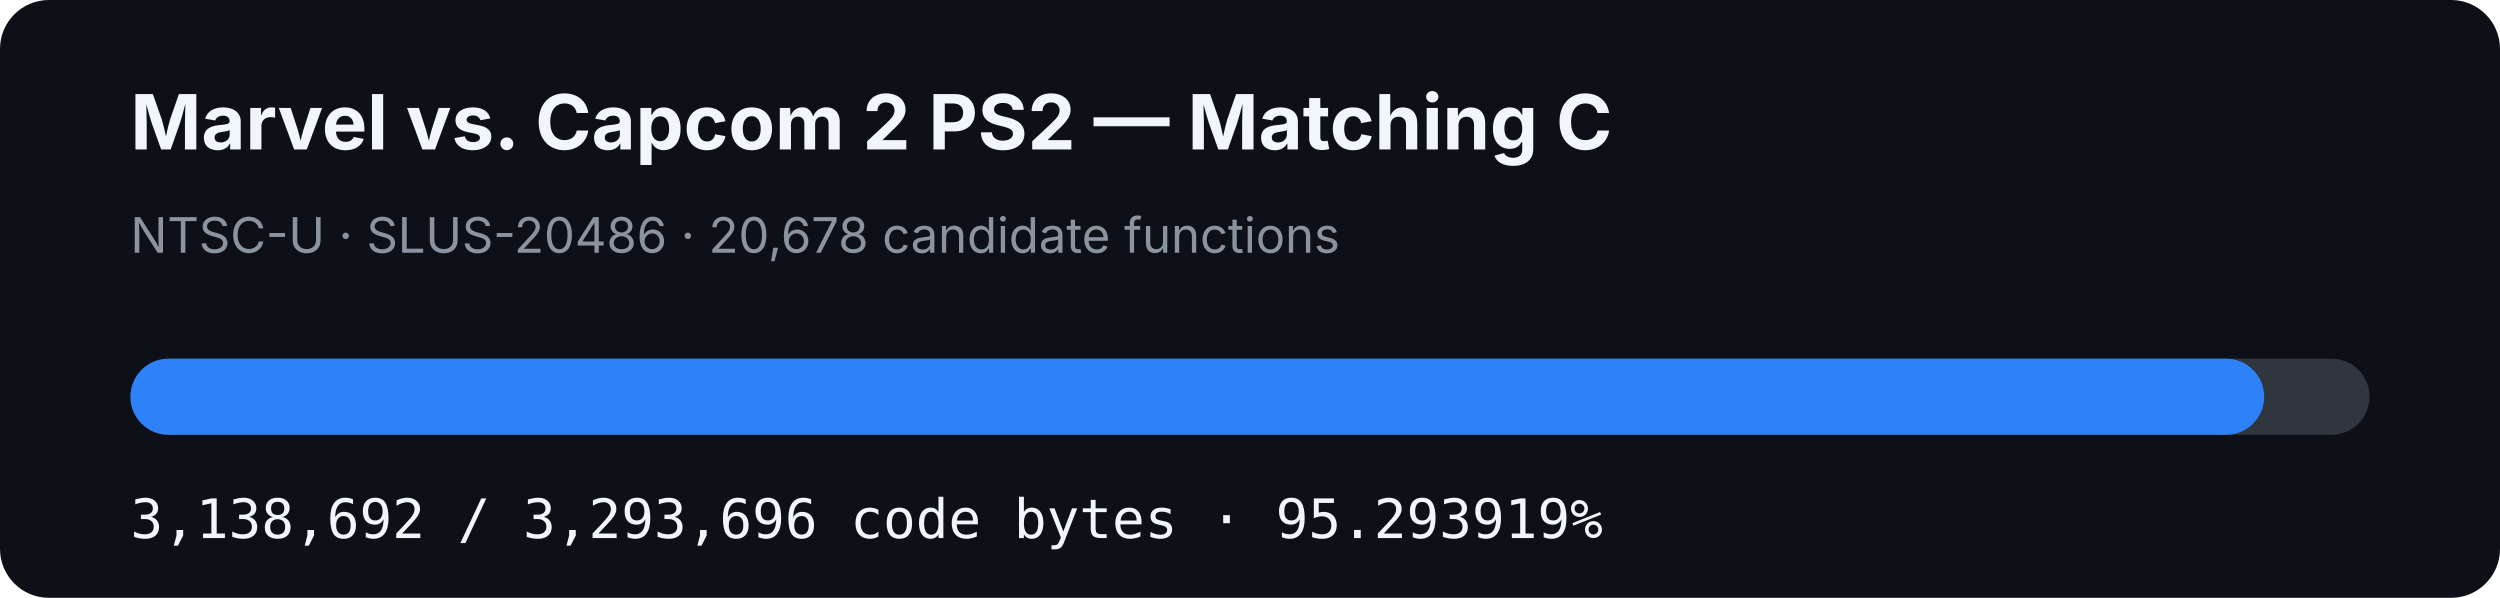
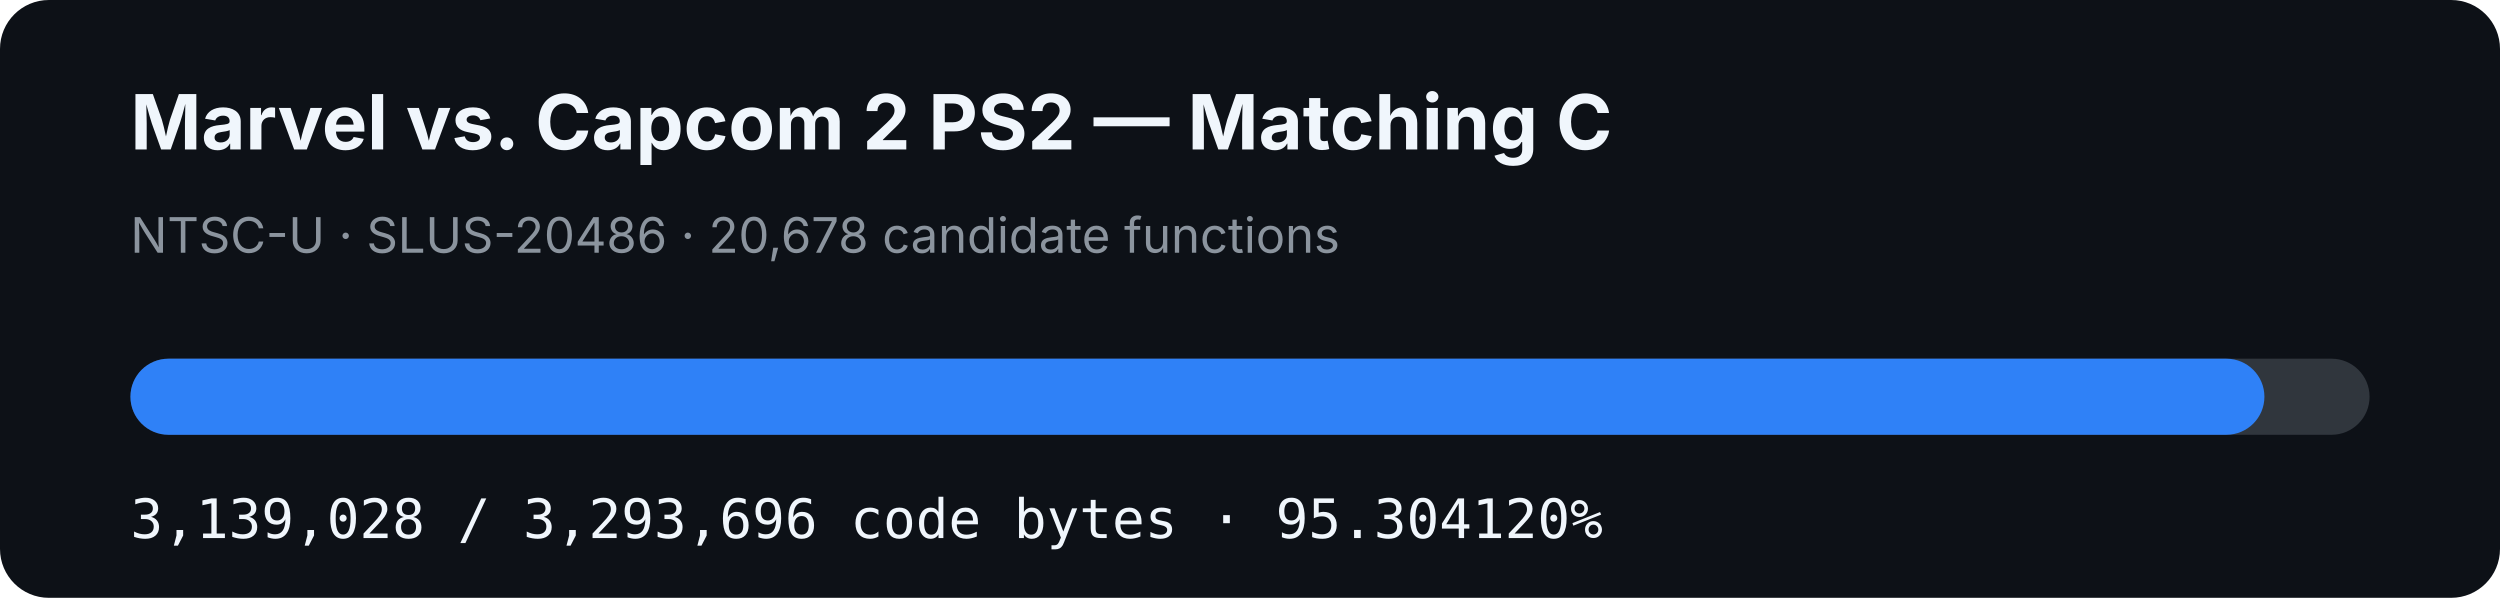
- <svg xmlns="http://www.w3.org/2000/svg" width="920" height="220" viewBox="0 0 920 220" role="img" aria-label="MVC2 PS2 matching C progress: 95.293919%">
+ <svg xmlns="http://www.w3.org/2000/svg" width="920" height="220" viewBox="0 0 920 220" role="img" aria-label="MVC2 PS2 matching C progress: 95.304120%">
  <rect width="920" height="220" rx="18" fill="#0d1117" />
  <text x="48" y="55" fill="#f0f6fc" font-family="-apple-system,BlinkMacSystemFont,Segoe UI,sans-serif" font-size="28" font-weight="700">Marvel vs. Capcom 2 PS2 — Matching C</text>
  <text x="48" y="93" fill="#8b949e" font-family="-apple-system,BlinkMacSystemFont,Segoe UI,sans-serif" font-size="18">NTSC-U · SLUS-20486 · 20,678 candidate functions</text>
  <rect x="48" y="132" width="824" height="28" rx="14" fill="#30363d" />
-   <rect x="48" y="132" width="785.222" height="28" rx="14" fill="#2f81f7" />
-   <text x="48" y="198" fill="#f0f6fc" font-family="ui-monospace,SFMono-Regular,Menlo,monospace" font-size="20">3,138,692 / 3,293,696 code bytes · 95.293919%</text>
+   <rect x="48" y="132" width="785.306" height="28" rx="14" fill="#2f81f7" />
+   <text x="48" y="198" fill="#f0f6fc" font-family="ui-monospace,SFMono-Regular,Menlo,monospace" font-size="20">3,139,028 / 3,293,696 code bytes · 95.304120%</text>
</svg>
